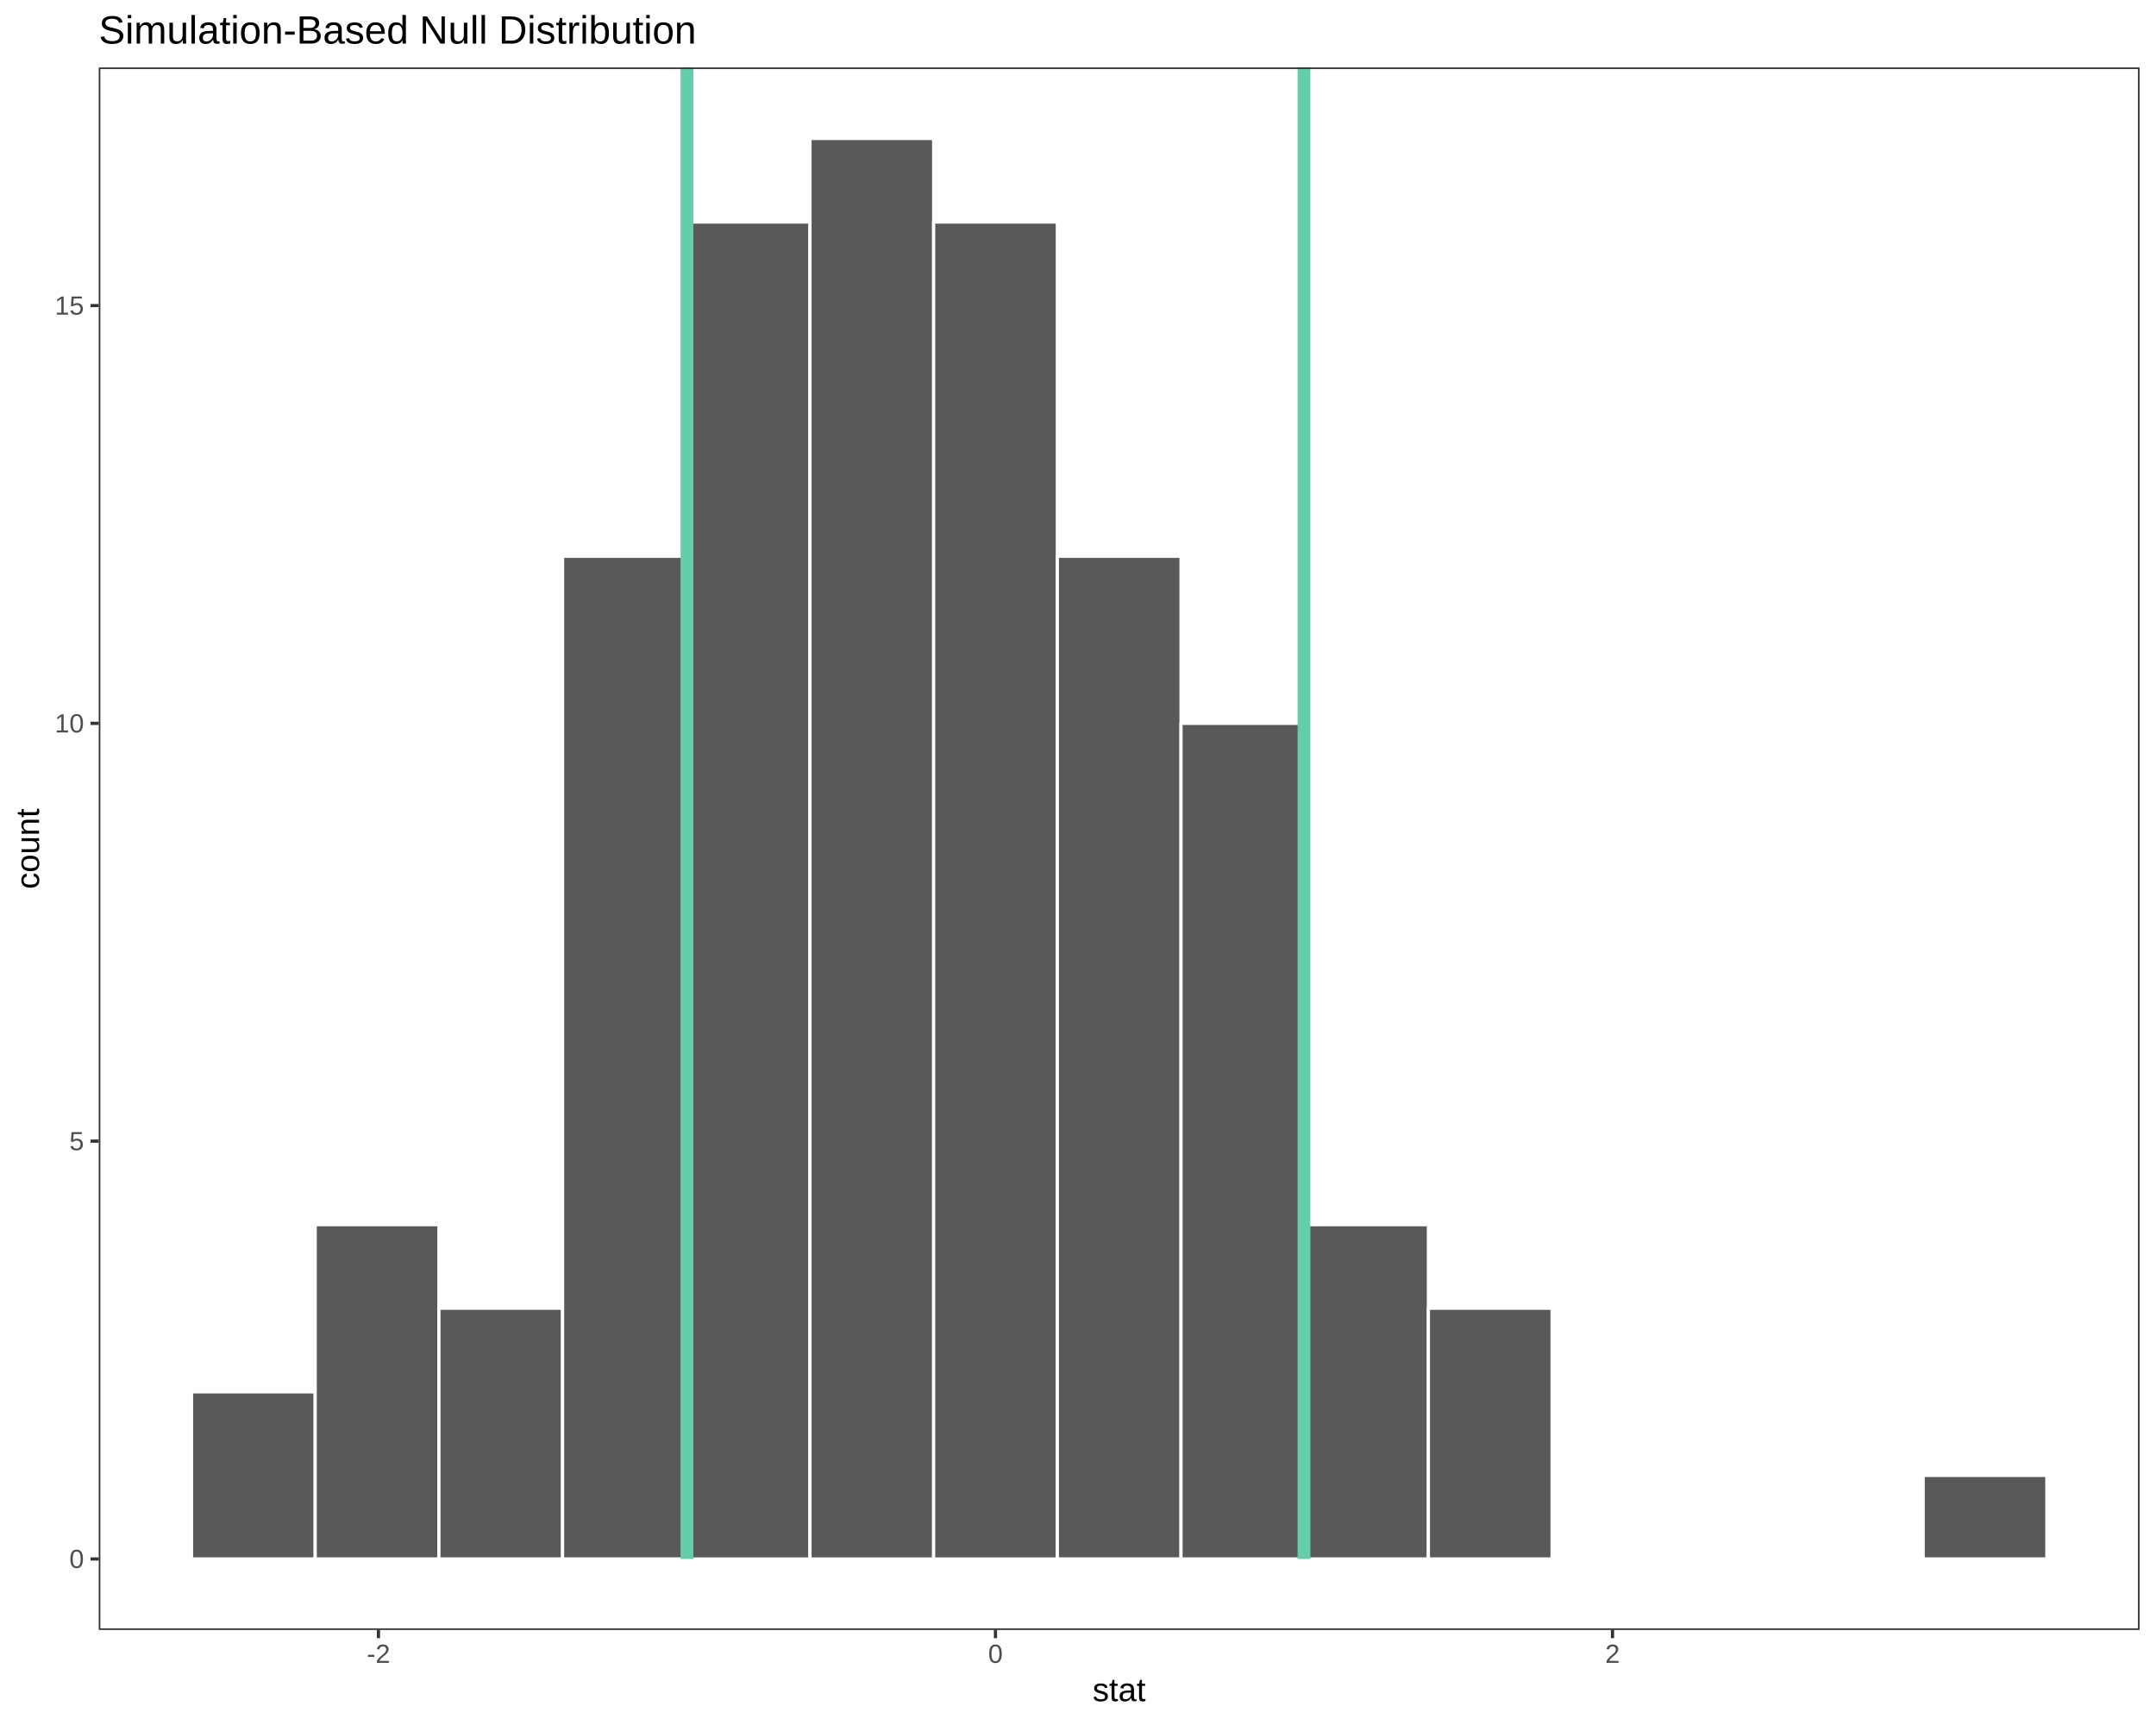
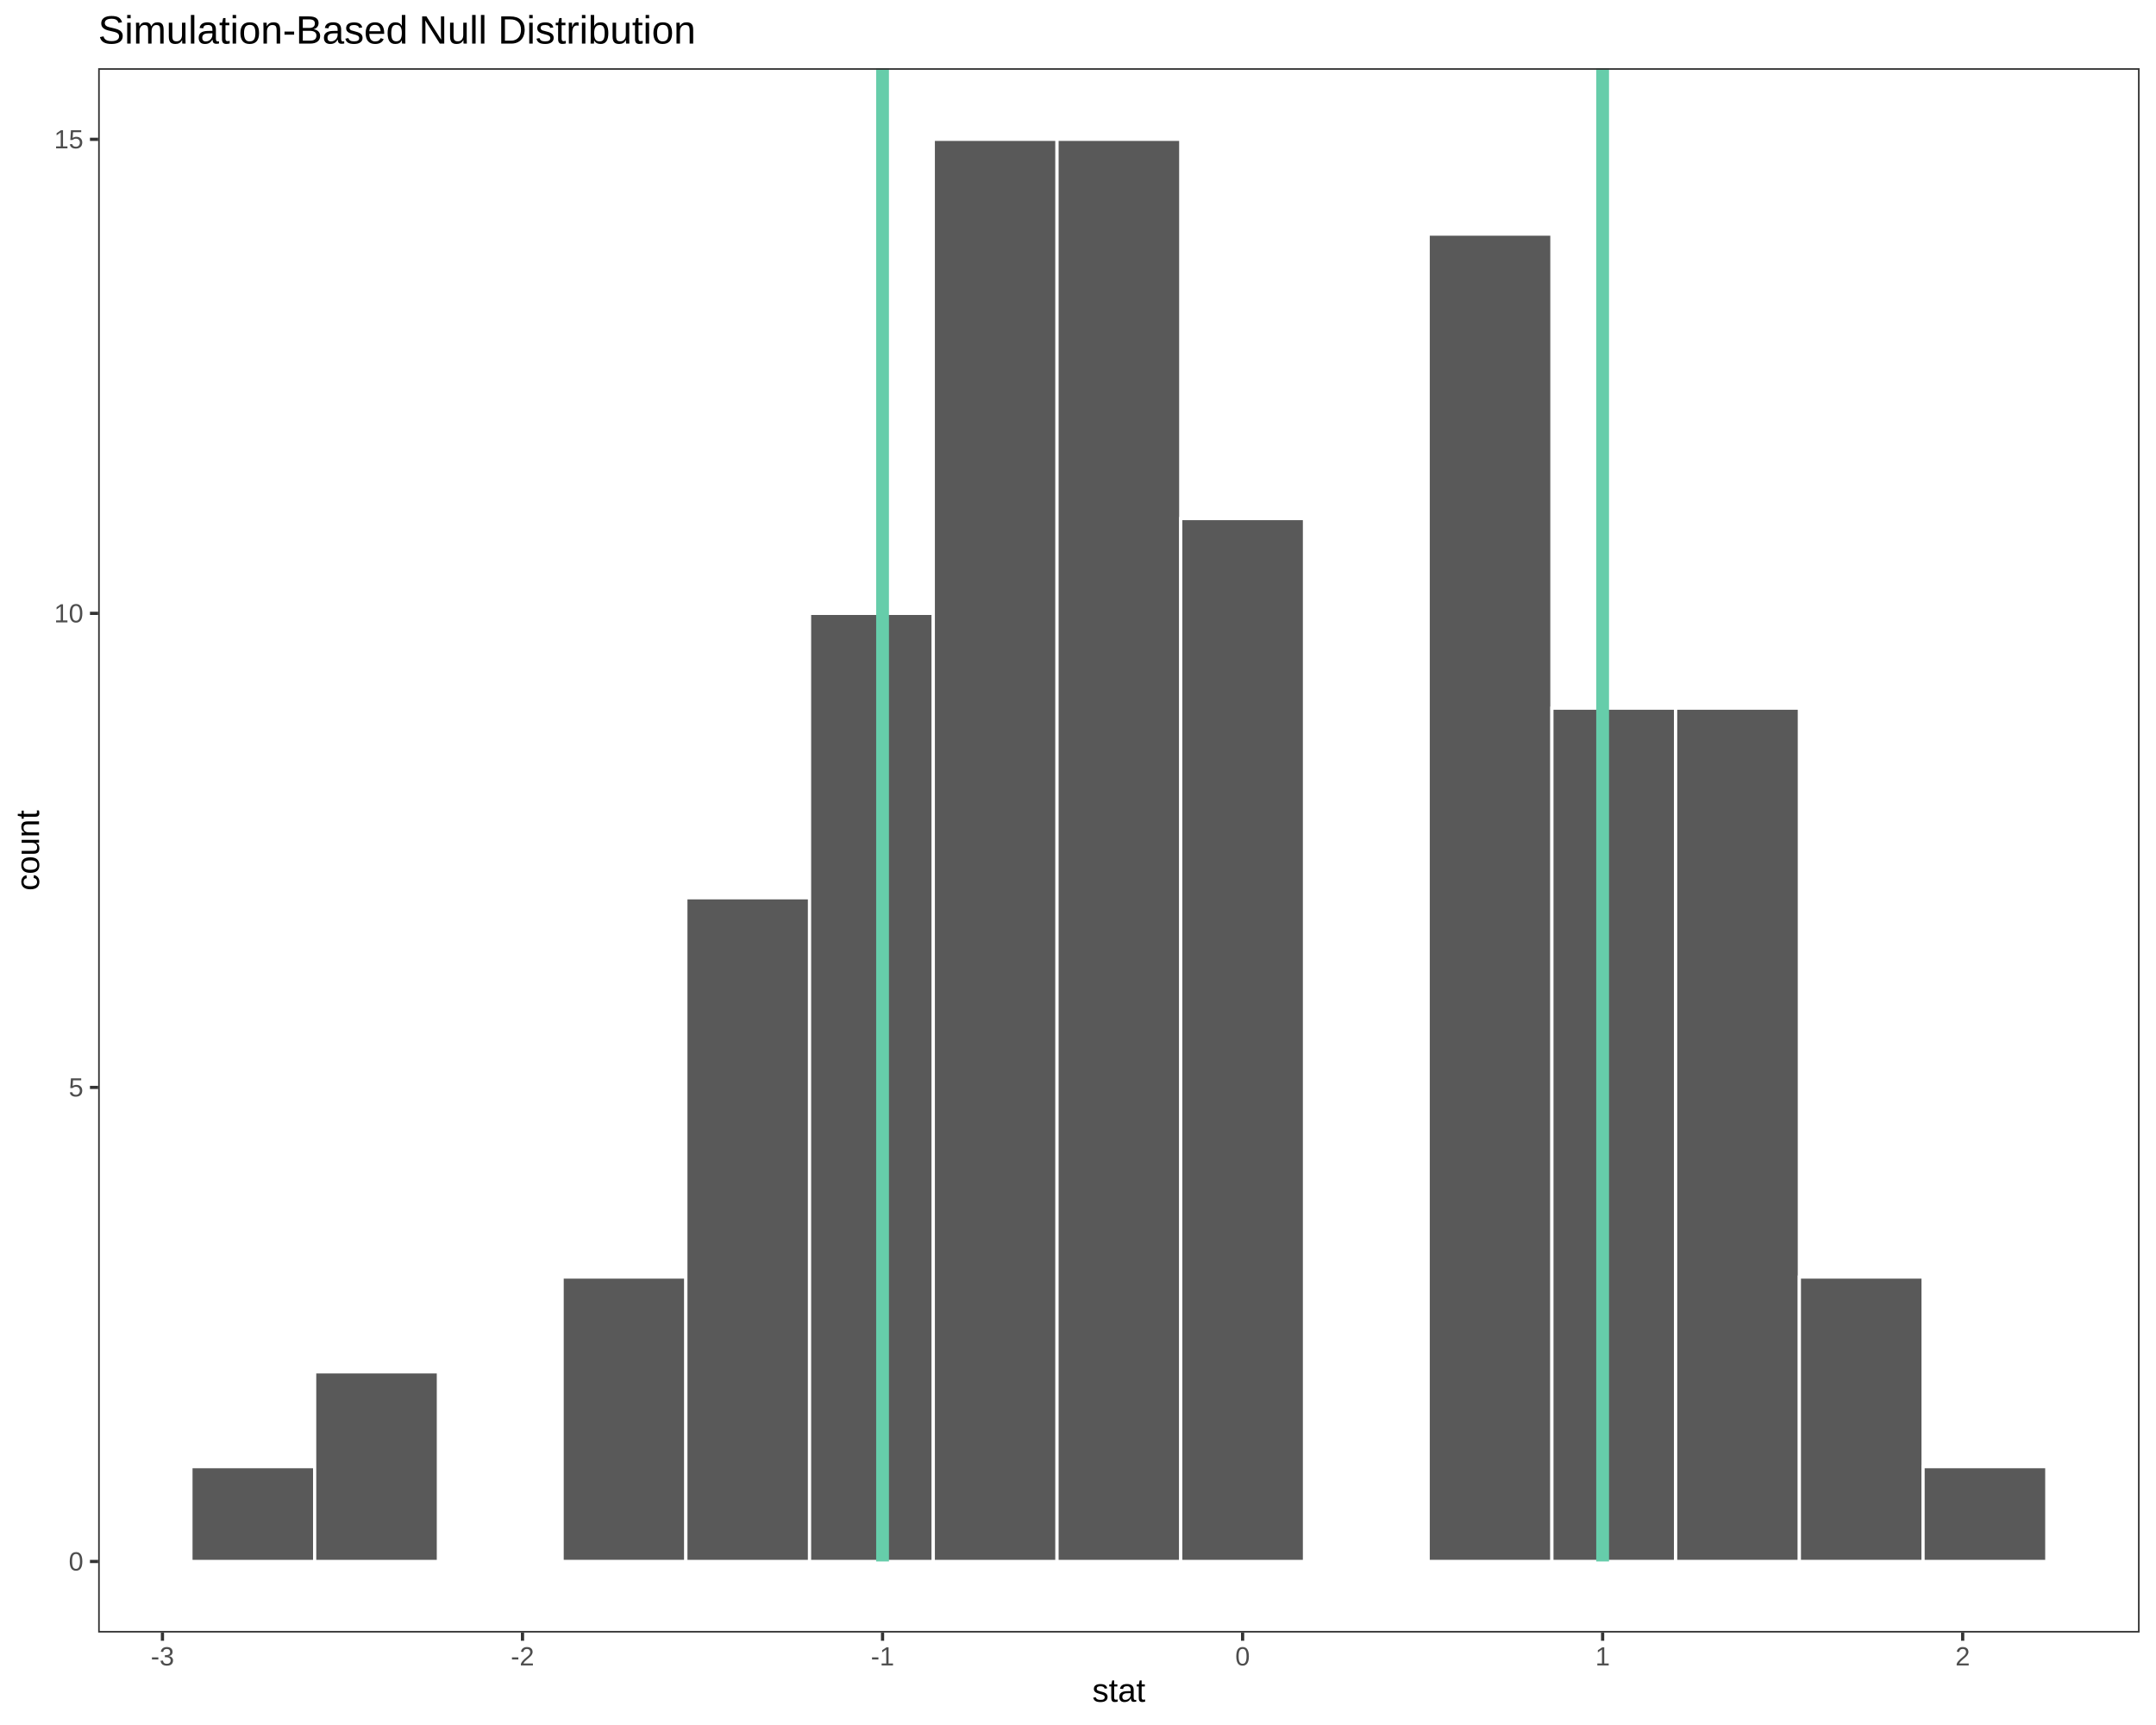
<svg xmlns="http://www.w3.org/2000/svg" viewBox="0 0 720.00 576.00">
  <defs>
    <style type="text/css">
    line, polyline, polygon, path, rect, circle {
      fill: none;
      stroke: #000000;
      stroke-linecap: round;
      stroke-linejoin: round;
      stroke-miterlimit: 10.00;
    }
  </style>
  </defs>
  <rect width="100%" height="100%" style="stroke: none; fill: #FFFFFF;" />
  <rect x="0.00" y="0.00" width="720.00" height="576.00" style="stroke-width: 1.07; stroke: #FFFFFF; fill: #FFFFFF;" />
  <defs>
-     <clipPath id="cpMzIuOTh8NzE0LjUyfDU0NC4yN3wyMi41Mg==">
-       <rect x="32.98" y="22.52" width="681.54" height="521.75" />
+     <clipPath id="cpMzIuNzh8NzE0LjUyfDU0NS4xM3wyMi43Nw==">
+       <rect x="32.78" y="22.77" width="681.74" height="522.36" />
    </clipPath>
  </defs>
-   <rect x="32.98" y="22.52" width="681.54" height="521.75" style="stroke-width: 1.07; stroke: none; fill: #FFFFFF;" clip-path="url(#cpMzIuOTh8NzE0LjUyfDU0NC4yN3wyMi41Mg==)" />
-   <rect x="63.96" y="464.75" width="41.31" height="55.80" style="stroke-width: 1.07; stroke: #FFFFFF; stroke-linecap: butt; fill: #595959;" clip-path="url(#cpMzIuOTh8NzE0LjUyfDU0NC4yN3wyMi41Mg==)" />
-   <rect x="105.26" y="408.95" width="41.31" height="111.60" style="stroke-width: 1.07; stroke: #FFFFFF; stroke-linecap: butt; fill: #595959;" clip-path="url(#cpMzIuOTh8NzE0LjUyfDU0NC4yN3wyMi41Mg==)" />
-   <rect x="146.57" y="436.85" width="41.31" height="83.70" style="stroke-width: 1.07; stroke: #FFFFFF; stroke-linecap: butt; fill: #595959;" clip-path="url(#cpMzIuOTh8NzE0LjUyfDU0NC4yN3wyMi41Mg==)" />
-   <rect x="187.87" y="185.74" width="41.31" height="334.81" style="stroke-width: 1.07; stroke: #FFFFFF; stroke-linecap: butt; fill: #595959;" clip-path="url(#cpMzIuOTh8NzE0LjUyfDU0NC4yN3wyMi41Mg==)" />
-   <rect x="229.18" y="74.14" width="41.31" height="446.42" style="stroke-width: 1.07; stroke: #FFFFFF; stroke-linecap: butt; fill: #595959;" clip-path="url(#cpMzIuOTh8NzE0LjUyfDU0NC4yN3wyMi41Mg==)" />
-   <rect x="270.49" y="46.24" width="41.31" height="474.32" style="stroke-width: 1.07; stroke: #FFFFFF; stroke-linecap: butt; fill: #595959;" clip-path="url(#cpMzIuOTh8NzE0LjUyfDU0NC4yN3wyMi41Mg==)" />
-   <rect x="311.79" y="74.14" width="41.31" height="446.42" style="stroke-width: 1.07; stroke: #FFFFFF; stroke-linecap: butt; fill: #595959;" clip-path="url(#cpMzIuOTh8NzE0LjUyfDU0NC4yN3wyMi41Mg==)" />
-   <rect x="353.10" y="185.74" width="41.31" height="334.81" style="stroke-width: 1.07; stroke: #FFFFFF; stroke-linecap: butt; fill: #595959;" clip-path="url(#cpMzIuOTh8NzE0LjUyfDU0NC4yN3wyMi41Mg==)" />
-   <rect x="394.40" y="241.54" width="41.31" height="279.01" style="stroke-width: 1.07; stroke: #FFFFFF; stroke-linecap: butt; fill: #595959;" clip-path="url(#cpMzIuOTh8NzE0LjUyfDU0NC4yN3wyMi41Mg==)" />
-   <rect x="435.71" y="408.95" width="41.31" height="111.60" style="stroke-width: 1.07; stroke: #FFFFFF; stroke-linecap: butt; fill: #595959;" clip-path="url(#cpMzIuOTh8NzE0LjUyfDU0NC4yN3wyMi41Mg==)" />
-   <rect x="477.01" y="436.85" width="41.31" height="83.70" style="stroke-width: 1.07; stroke: #FFFFFF; stroke-linecap: butt; fill: #595959;" clip-path="url(#cpMzIuOTh8NzE0LjUyfDU0NC4yN3wyMi41Mg==)" />
-   <rect x="518.32" y="520.56" width="41.31" height="0.00" style="stroke-width: 1.07; stroke: #FFFFFF; stroke-linecap: butt; fill: #595959;" clip-path="url(#cpMzIuOTh8NzE0LjUyfDU0NC4yN3wyMi41Mg==)" />
-   <rect x="559.62" y="520.56" width="41.31" height="0.00" style="stroke-width: 1.07; stroke: #FFFFFF; stroke-linecap: butt; fill: #595959;" clip-path="url(#cpMzIuOTh8NzE0LjUyfDU0NC4yN3wyMi41Mg==)" />
-   <rect x="600.93" y="520.56" width="41.31" height="0.00" style="stroke-width: 1.07; stroke: #FFFFFF; stroke-linecap: butt; fill: #595959;" clip-path="url(#cpMzIuOTh8NzE0LjUyfDU0NC4yN3wyMi41Mg==)" />
-   <rect x="642.24" y="492.65" width="41.31" height="27.90" style="stroke-width: 1.07; stroke: #FFFFFF; stroke-linecap: butt; fill: #595959;" clip-path="url(#cpMzIuOTh8NzE0LjUyfDU0NC4yN3wyMi41Mg==)" />
-   <line x1="229.41" y1="520.56" x2="229.41" y2="22.52" style="stroke-width: 4.27; stroke: #66CDAA; stroke-linecap: butt;" clip-path="url(#cpMzIuOTh8NzE0LjUyfDU0NC4yN3wyMi41Mg==)" />
-   <line x1="435.47" y1="520.56" x2="435.47" y2="22.52" style="stroke-width: 4.27; stroke: #66CDAA; stroke-linecap: butt;" clip-path="url(#cpMzIuOTh8NzE0LjUyfDU0NC4yN3wyMi41Mg==)" />
-   <rect x="32.98" y="22.52" width="681.54" height="521.75" style="stroke-width: 1.07; stroke: #333333;" clip-path="url(#cpMzIuOTh8NzE0LjUyfDU0NC4yN3wyMi41Mg==)" />
+   <rect x="32.78" y="22.77" width="681.74" height="522.36" style="stroke-width: 1.07; stroke: none; fill: #FFFFFF;" clip-path="url(#cpMzIuNzh8NzE0LjUyfDU0NS4xM3wyMi43Nw==)" />
+   <rect x="63.76" y="489.73" width="41.32" height="31.66" style="stroke-width: 1.07; stroke: #FFFFFF; stroke-linecap: square; stroke-linejoin: miter; fill: #595959;" clip-path="url(#cpMzIuNzh8NzE0LjUyfDU0NS4xM3wyMi43Nw==)" />
+   <rect x="105.08" y="458.07" width="41.32" height="63.32" style="stroke-width: 1.07; stroke: #FFFFFF; stroke-linecap: square; stroke-linejoin: miter; fill: #595959;" clip-path="url(#cpMzIuNzh8NzE0LjUyfDU0NS4xM3wyMi43Nw==)" />
+   <rect x="146.40" y="521.39" width="41.32" height="0.00" style="stroke-width: 1.07; stroke: #FFFFFF; stroke-linecap: square; stroke-linejoin: miter; fill: #595959;" clip-path="url(#cpMzIuNzh8NzE0LjUyfDU0NS4xM3wyMi43Nw==)" />
+   <rect x="187.72" y="426.41" width="41.32" height="94.97" style="stroke-width: 1.07; stroke: #FFFFFF; stroke-linecap: square; stroke-linejoin: miter; fill: #595959;" clip-path="url(#cpMzIuNzh8NzE0LjUyfDU0NS4xM3wyMi43Nw==)" />
+   <rect x="229.04" y="299.78" width="41.32" height="221.61" style="stroke-width: 1.07; stroke: #FFFFFF; stroke-linecap: square; stroke-linejoin: miter; fill: #595959;" clip-path="url(#cpMzIuNzh8NzE0LjUyfDU0NS4xM3wyMi43Nw==)" />
+   <rect x="270.35" y="204.81" width="41.32" height="316.58" style="stroke-width: 1.07; stroke: #FFFFFF; stroke-linecap: square; stroke-linejoin: miter; fill: #595959;" clip-path="url(#cpMzIuNzh8NzE0LjUyfDU0NS4xM3wyMi43Nw==)" />
+   <rect x="311.67" y="46.52" width="41.32" height="474.87" style="stroke-width: 1.07; stroke: #FFFFFF; stroke-linecap: square; stroke-linejoin: miter; fill: #595959;" clip-path="url(#cpMzIuNzh8NzE0LjUyfDU0NS4xM3wyMi43Nw==)" />
+   <rect x="352.99" y="46.52" width="41.32" height="474.87" style="stroke-width: 1.07; stroke: #FFFFFF; stroke-linecap: square; stroke-linejoin: miter; fill: #595959;" clip-path="url(#cpMzIuNzh8NzE0LjUyfDU0NS4xM3wyMi43Nw==)" />
+   <rect x="394.31" y="173.15" width="41.32" height="348.24" style="stroke-width: 1.07; stroke: #FFFFFF; stroke-linecap: square; stroke-linejoin: miter; fill: #595959;" clip-path="url(#cpMzIuNzh8NzE0LjUyfDU0NS4xM3wyMi43Nw==)" />
+   <rect x="435.62" y="521.39" width="41.32" height="0.00" style="stroke-width: 1.07; stroke: #FFFFFF; stroke-linecap: square; stroke-linejoin: miter; fill: #595959;" clip-path="url(#cpMzIuNzh8NzE0LjUyfDU0NS4xM3wyMi43Nw==)" />
+   <rect x="476.94" y="78.17" width="41.32" height="443.21" style="stroke-width: 1.07; stroke: #FFFFFF; stroke-linecap: square; stroke-linejoin: miter; fill: #595959;" clip-path="url(#cpMzIuNzh8NzE0LjUyfDU0NS4xM3wyMi43Nw==)" />
+   <rect x="518.26" y="236.46" width="41.32" height="284.92" style="stroke-width: 1.07; stroke: #FFFFFF; stroke-linecap: square; stroke-linejoin: miter; fill: #595959;" clip-path="url(#cpMzIuNzh8NzE0LjUyfDU0NS4xM3wyMi43Nw==)" />
+   <rect x="559.58" y="236.46" width="41.32" height="284.92" style="stroke-width: 1.07; stroke: #FFFFFF; stroke-linecap: square; stroke-linejoin: miter; fill: #595959;" clip-path="url(#cpMzIuNzh8NzE0LjUyfDU0NS4xM3wyMi43Nw==)" />
+   <rect x="600.90" y="426.41" width="41.32" height="94.97" style="stroke-width: 1.07; stroke: #FFFFFF; stroke-linecap: square; stroke-linejoin: miter; fill: #595959;" clip-path="url(#cpMzIuNzh8NzE0LjUyfDU0NS4xM3wyMi43Nw==)" />
+   <rect x="642.21" y="489.73" width="41.32" height="31.66" style="stroke-width: 1.07; stroke: #FFFFFF; stroke-linecap: square; stroke-linejoin: miter; fill: #595959;" clip-path="url(#cpMzIuNzh8NzE0LjUyfDU0NS4xM3wyMi43Nw==)" />
+   <line x1="294.73" y1="521.39" x2="294.73" y2="22.77" style="stroke-width: 4.27; stroke: #66CDAA; stroke-linecap: butt;" clip-path="url(#cpMzIuNzh8NzE0LjUyfDU0NS4xM3wyMi43Nw==)" />
+   <line x1="535.20" y1="521.39" x2="535.20" y2="22.77" style="stroke-width: 4.27; stroke: #66CDAA; stroke-linecap: butt;" clip-path="url(#cpMzIuNzh8NzE0LjUyfDU0NS4xM3wyMi43Nw==)" />
+   <rect x="32.78" y="22.77" width="681.74" height="522.36" style="stroke-width: 1.07; stroke: #333333;" clip-path="url(#cpMzIuNzh8NzE0LjUyfDU0NS4xM3wyMi43Nw==)" />
  <defs>
    <clipPath id="cpMC4wMHw3MjAuMDB8NTc2LjAwfDAuMDA=">
      <rect x="0.00" y="0.00" width="720.00" height="576.00" />
    </clipPath>
  </defs>
  <g clip-path="url(#cpMC4wMHw3MjAuMDB8NTc2LjAwfDAuMDA=)">
-     <text x="23.16" y="523.58" style="font-size: 8.80px; fill: #4D4D4D; font-family: Liberation Sans;" textLength="4.89px" lengthAdjust="spacingAndGlyphs">0</text>
+     <text x="22.95" y="524.41" style="font-size: 8.80px; fill: #4D4D4D; font-family: Liberation Sans;" textLength="4.89px" lengthAdjust="spacingAndGlyphs">0</text>
  </g>
  <g clip-path="url(#cpMC4wMHw3MjAuMDB8NTc2LjAwfDAuMDA=)">
-     <text x="23.16" y="384.07" style="font-size: 8.80px; fill: #4D4D4D; font-family: Liberation Sans;" textLength="4.89px" lengthAdjust="spacingAndGlyphs">5</text>
+     <text x="22.95" y="366.12" style="font-size: 8.80px; fill: #4D4D4D; font-family: Liberation Sans;" textLength="4.89px" lengthAdjust="spacingAndGlyphs">5</text>
  </g>
  <g clip-path="url(#cpMC4wMHw3MjAuMDB8NTc2LjAwfDAuMDA=)">
-     <text x="18.27" y="244.57" style="font-size: 8.80px; fill: #4D4D4D; font-family: Liberation Sans;" textLength="9.78px" lengthAdjust="spacingAndGlyphs">10</text>
+     <text x="18.06" y="207.83" style="font-size: 8.80px; fill: #4D4D4D; font-family: Liberation Sans;" textLength="9.78px" lengthAdjust="spacingAndGlyphs">10</text>
  </g>
  <g clip-path="url(#cpMC4wMHw3MjAuMDB8NTc2LjAwfDAuMDA=)">
-     <text x="18.27" y="105.06" style="font-size: 8.80px; fill: #4D4D4D; font-family: Liberation Sans;" textLength="9.78px" lengthAdjust="spacingAndGlyphs">15</text>
+     <text x="18.06" y="49.54" style="font-size: 8.80px; fill: #4D4D4D; font-family: Liberation Sans;" textLength="9.78px" lengthAdjust="spacingAndGlyphs">15</text>
  </g>
-   <polyline points="30.24,520.56 32.98,520.56 " style="stroke-width: 1.07; stroke: #333333; stroke-linecap: butt;" clip-path="url(#cpMC4wMHw3MjAuMDB8NTc2LjAwfDAuMDA=)" />
-   <polyline points="30.24,381.05 32.98,381.05 " style="stroke-width: 1.07; stroke: #333333; stroke-linecap: butt;" clip-path="url(#cpMC4wMHw3MjAuMDB8NTc2LjAwfDAuMDA=)" />
-   <polyline points="30.24,241.54 32.98,241.54 " style="stroke-width: 1.07; stroke: #333333; stroke-linecap: butt;" clip-path="url(#cpMC4wMHw3MjAuMDB8NTc2LjAwfDAuMDA=)" />
-   <polyline points="30.24,102.04 32.98,102.04 " style="stroke-width: 1.07; stroke: #333333; stroke-linecap: butt;" clip-path="url(#cpMC4wMHw3MjAuMDB8NTc2LjAwfDAuMDA=)" />
-   <polyline points="126.38,547.01 126.38,544.27 " style="stroke-width: 1.07; stroke: #333333; stroke-linecap: butt;" clip-path="url(#cpMC4wMHw3MjAuMDB8NTc2LjAwfDAuMDA=)" />
-   <polyline points="332.44,547.01 332.44,544.27 " style="stroke-width: 1.07; stroke: #333333; stroke-linecap: butt;" clip-path="url(#cpMC4wMHw3MjAuMDB8NTc2LjAwfDAuMDA=)" />
-   <polyline points="538.50,547.01 538.50,544.27 " style="stroke-width: 1.07; stroke: #333333; stroke-linecap: butt;" clip-path="url(#cpMC4wMHw3MjAuMDB8NTc2LjAwfDAuMDA=)" />
+   <polyline points="30.04,521.39 32.78,521.39 " style="stroke-width: 1.07; stroke: #333333; stroke-linecap: butt;" clip-path="url(#cpMC4wMHw3MjAuMDB8NTc2LjAwfDAuMDA=)" />
+   <polyline points="30.04,363.10 32.78,363.10 " style="stroke-width: 1.07; stroke: #333333; stroke-linecap: butt;" clip-path="url(#cpMC4wMHw3MjAuMDB8NTc2LjAwfDAuMDA=)" />
+   <polyline points="30.04,204.81 32.78,204.81 " style="stroke-width: 1.07; stroke: #333333; stroke-linecap: butt;" clip-path="url(#cpMC4wMHw3MjAuMDB8NTc2LjAwfDAuMDA=)" />
+   <polyline points="30.04,46.52 32.78,46.52 " style="stroke-width: 1.07; stroke: #333333; stroke-linecap: butt;" clip-path="url(#cpMC4wMHw3MjAuMDB8NTc2LjAwfDAuMDA=)" />
+   <polyline points="54.25,547.87 54.25,545.13 " style="stroke-width: 1.07; stroke: #333333; stroke-linecap: butt;" clip-path="url(#cpMC4wMHw3MjAuMDB8NTc2LjAwfDAuMDA=)" />
+   <polyline points="174.49,547.87 174.49,545.13 " style="stroke-width: 1.07; stroke: #333333; stroke-linecap: butt;" clip-path="url(#cpMC4wMHw3MjAuMDB8NTc2LjAwfDAuMDA=)" />
+   <polyline points="294.73,547.87 294.73,545.13 " style="stroke-width: 1.07; stroke: #333333; stroke-linecap: butt;" clip-path="url(#cpMC4wMHw3MjAuMDB8NTc2LjAwfDAuMDA=)" />
+   <polyline points="414.97,547.87 414.97,545.13 " style="stroke-width: 1.07; stroke: #333333; stroke-linecap: butt;" clip-path="url(#cpMC4wMHw3MjAuMDB8NTc2LjAwfDAuMDA=)" />
+   <polyline points="535.20,547.87 535.20,545.13 " style="stroke-width: 1.07; stroke: #333333; stroke-linecap: butt;" clip-path="url(#cpMC4wMHw3MjAuMDB8NTc2LjAwfDAuMDA=)" />
+   <polyline points="655.44,547.87 655.44,545.13 " style="stroke-width: 1.07; stroke: #333333; stroke-linecap: butt;" clip-path="url(#cpMC4wMHw3MjAuMDB8NTc2LjAwfDAuMDA=)" />
  <g clip-path="url(#cpMC4wMHw3MjAuMDB8NTc2LjAwfDAuMDA=)">
-     <text x="122.48" y="555.25" style="font-size: 8.80px; fill: #4D4D4D; font-family: Liberation Sans;" textLength="7.81px" lengthAdjust="spacingAndGlyphs">-2</text>
+     <text x="50.35" y="556.11" style="font-size: 8.80px; fill: #4D4D4D; font-family: Liberation Sans;" textLength="7.81px" lengthAdjust="spacingAndGlyphs">-3</text>
  </g>
  <g clip-path="url(#cpMC4wMHw3MjAuMDB8NTc2LjAwfDAuMDA=)">
-     <text x="330.00" y="555.25" style="font-size: 8.80px; fill: #4D4D4D; font-family: Liberation Sans;" textLength="4.89px" lengthAdjust="spacingAndGlyphs">0</text>
+     <text x="170.58" y="556.11" style="font-size: 8.80px; fill: #4D4D4D; font-family: Liberation Sans;" textLength="7.81px" lengthAdjust="spacingAndGlyphs">-2</text>
  </g>
  <g clip-path="url(#cpMC4wMHw3MjAuMDB8NTc2LjAwfDAuMDA=)">
-     <text x="536.06" y="555.25" style="font-size: 8.80px; fill: #4D4D4D; font-family: Liberation Sans;" textLength="4.89px" lengthAdjust="spacingAndGlyphs">2</text>
+     <text x="290.82" y="556.11" style="font-size: 8.80px; fill: #4D4D4D; font-family: Liberation Sans;" textLength="7.81px" lengthAdjust="spacingAndGlyphs">-1</text>
  </g>
  <g clip-path="url(#cpMC4wMHw3MjAuMDB8NTc2LjAwfDAuMDA=)">
-     <text x="364.87" y="568.04" style="font-size: 11.00px; font-family: Liberation Sans;" textLength="17.75px" lengthAdjust="spacingAndGlyphs">stat</text>
+     <text x="412.52" y="556.11" style="font-size: 8.80px; fill: #4D4D4D; font-family: Liberation Sans;" textLength="4.89px" lengthAdjust="spacingAndGlyphs">0</text>
  </g>
  <g clip-path="url(#cpMC4wMHw3MjAuMDB8NTc2LjAwfDAuMDA=)">
-     <text transform="translate(13.04,296.87) rotate(-90)" style="font-size: 11.00px; font-family: Liberation Sans;" textLength="26.94px" lengthAdjust="spacingAndGlyphs">count</text>
+     <text x="532.76" y="556.11" style="font-size: 8.80px; fill: #4D4D4D; font-family: Liberation Sans;" textLength="4.89px" lengthAdjust="spacingAndGlyphs">1</text>
  </g>
  <g clip-path="url(#cpMC4wMHw3MjAuMDB8NTc2LjAwfDAuMDA=)">
-     <text x="32.98" y="14.56" style="font-size: 13.20px; font-family: Liberation Sans;" textLength="199.33px" lengthAdjust="spacingAndGlyphs">Simulation-Based Null Distribution</text>
+     <text x="653.00" y="556.11" style="font-size: 8.80px; fill: #4D4D4D; font-family: Liberation Sans;" textLength="4.89px" lengthAdjust="spacingAndGlyphs">2</text>
+   </g>
+   <g clip-path="url(#cpMC4wMHw3MjAuMDB8NTc2LjAwfDAuMDA=)">
+     <text x="364.77" y="568.24" style="font-size: 11.00px; font-family: Liberation Sans;" textLength="17.75px" lengthAdjust="spacingAndGlyphs">stat</text>
+   </g>
+   <g clip-path="url(#cpMC4wMHw3MjAuMDB8NTc2LjAwfDAuMDA=)">
+     <text transform="translate(13.04,297.42) rotate(-90)" style="font-size: 11.00px; font-family: Liberation Sans;" textLength="26.94px" lengthAdjust="spacingAndGlyphs">count</text>
+   </g>
+   <g clip-path="url(#cpMC4wMHw3MjAuMDB8NTc2LjAwfDAuMDA=)">
+     <text x="32.78" y="14.56" style="font-size: 13.20px; font-family: Liberation Sans;" textLength="199.33px" lengthAdjust="spacingAndGlyphs">Simulation-Based Null Distribution</text>
  </g>
</svg>
